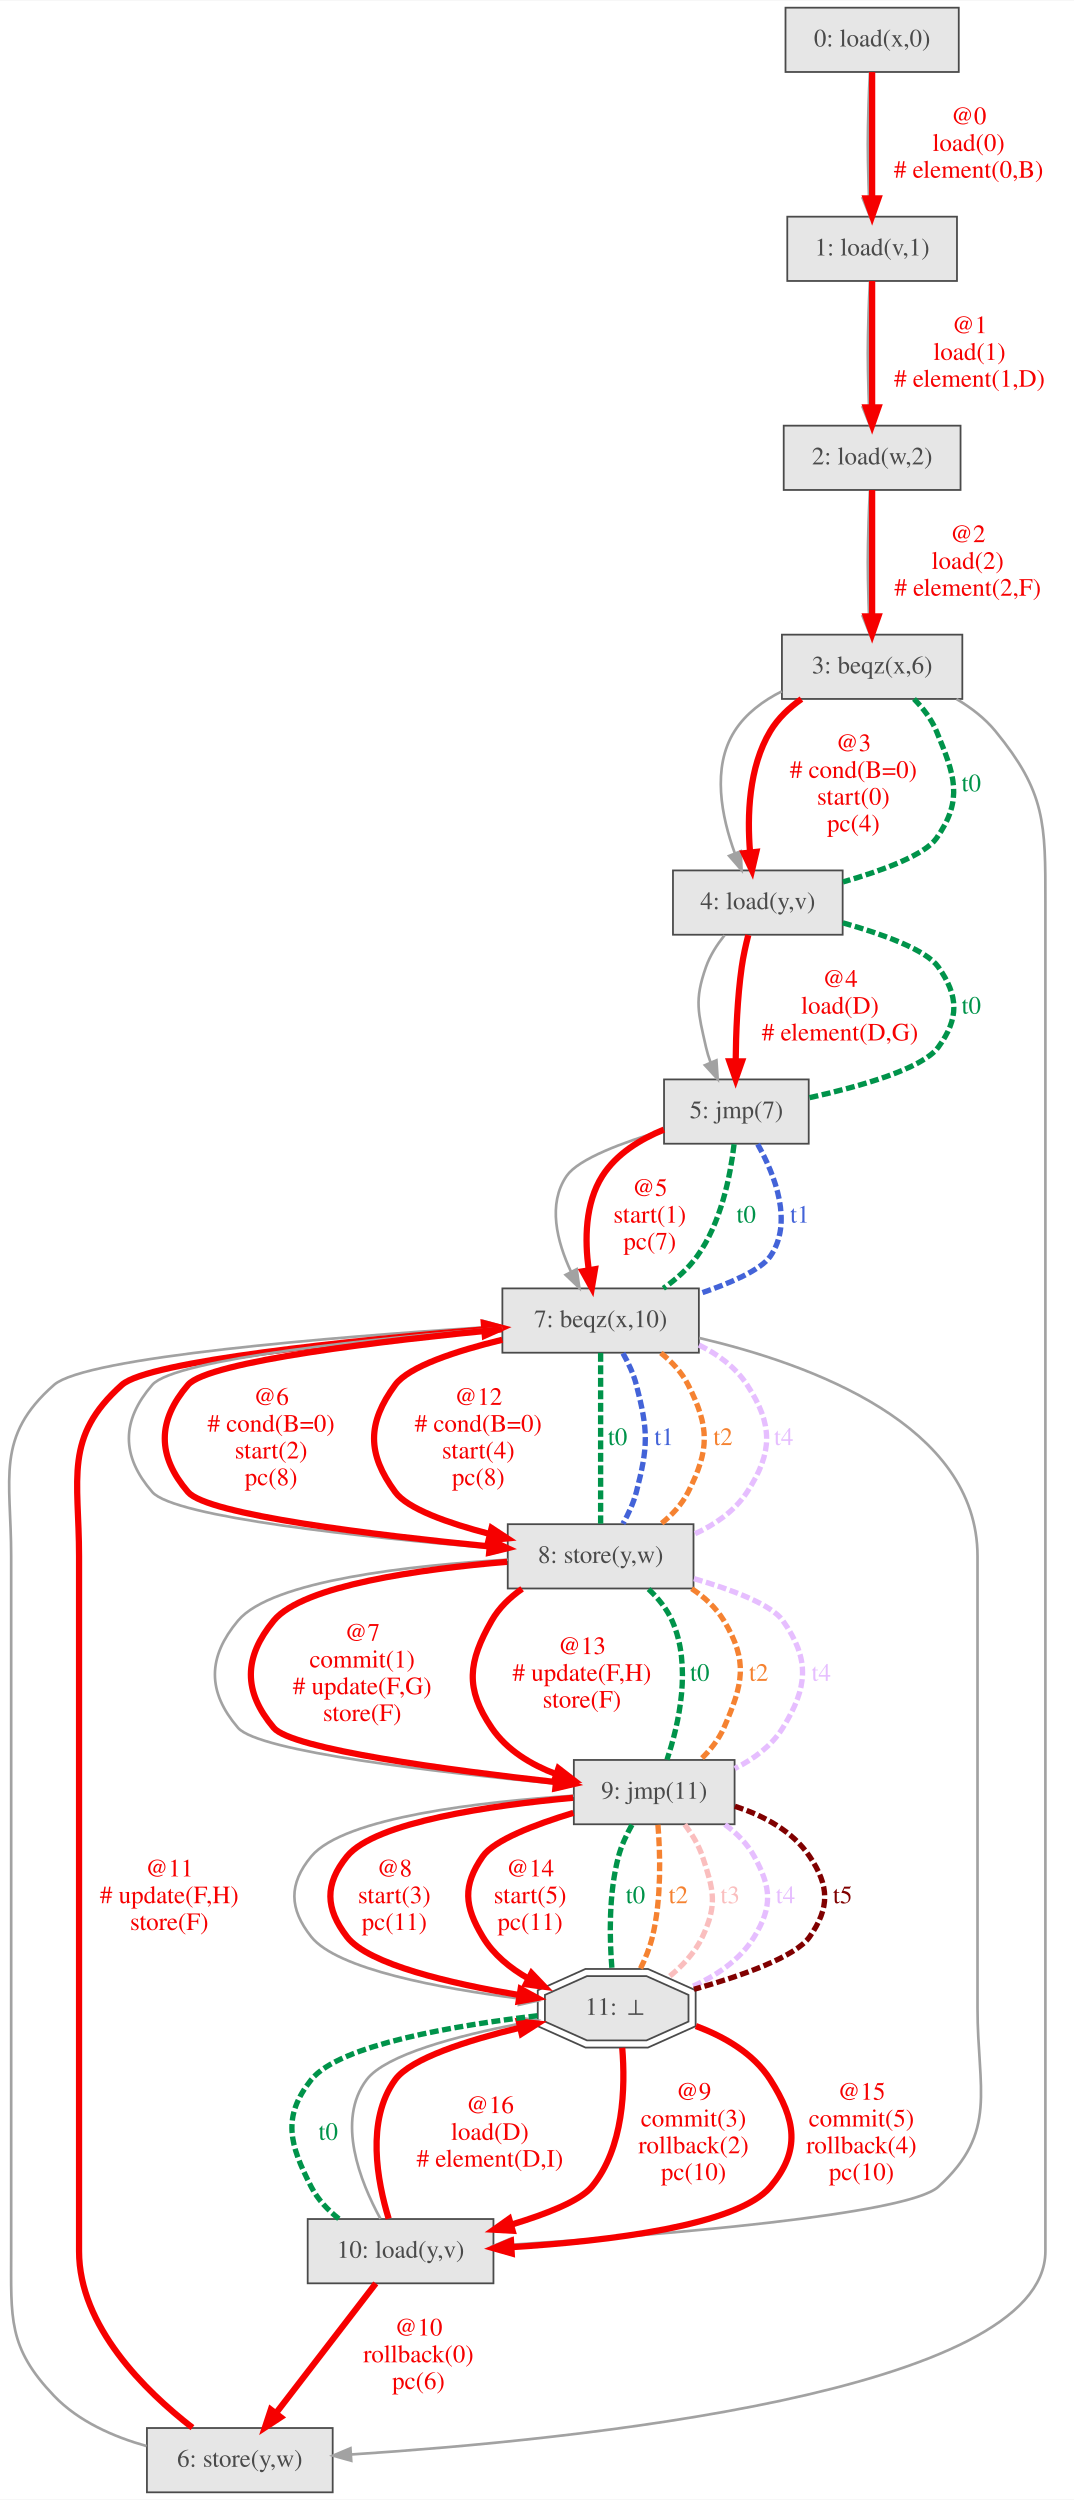
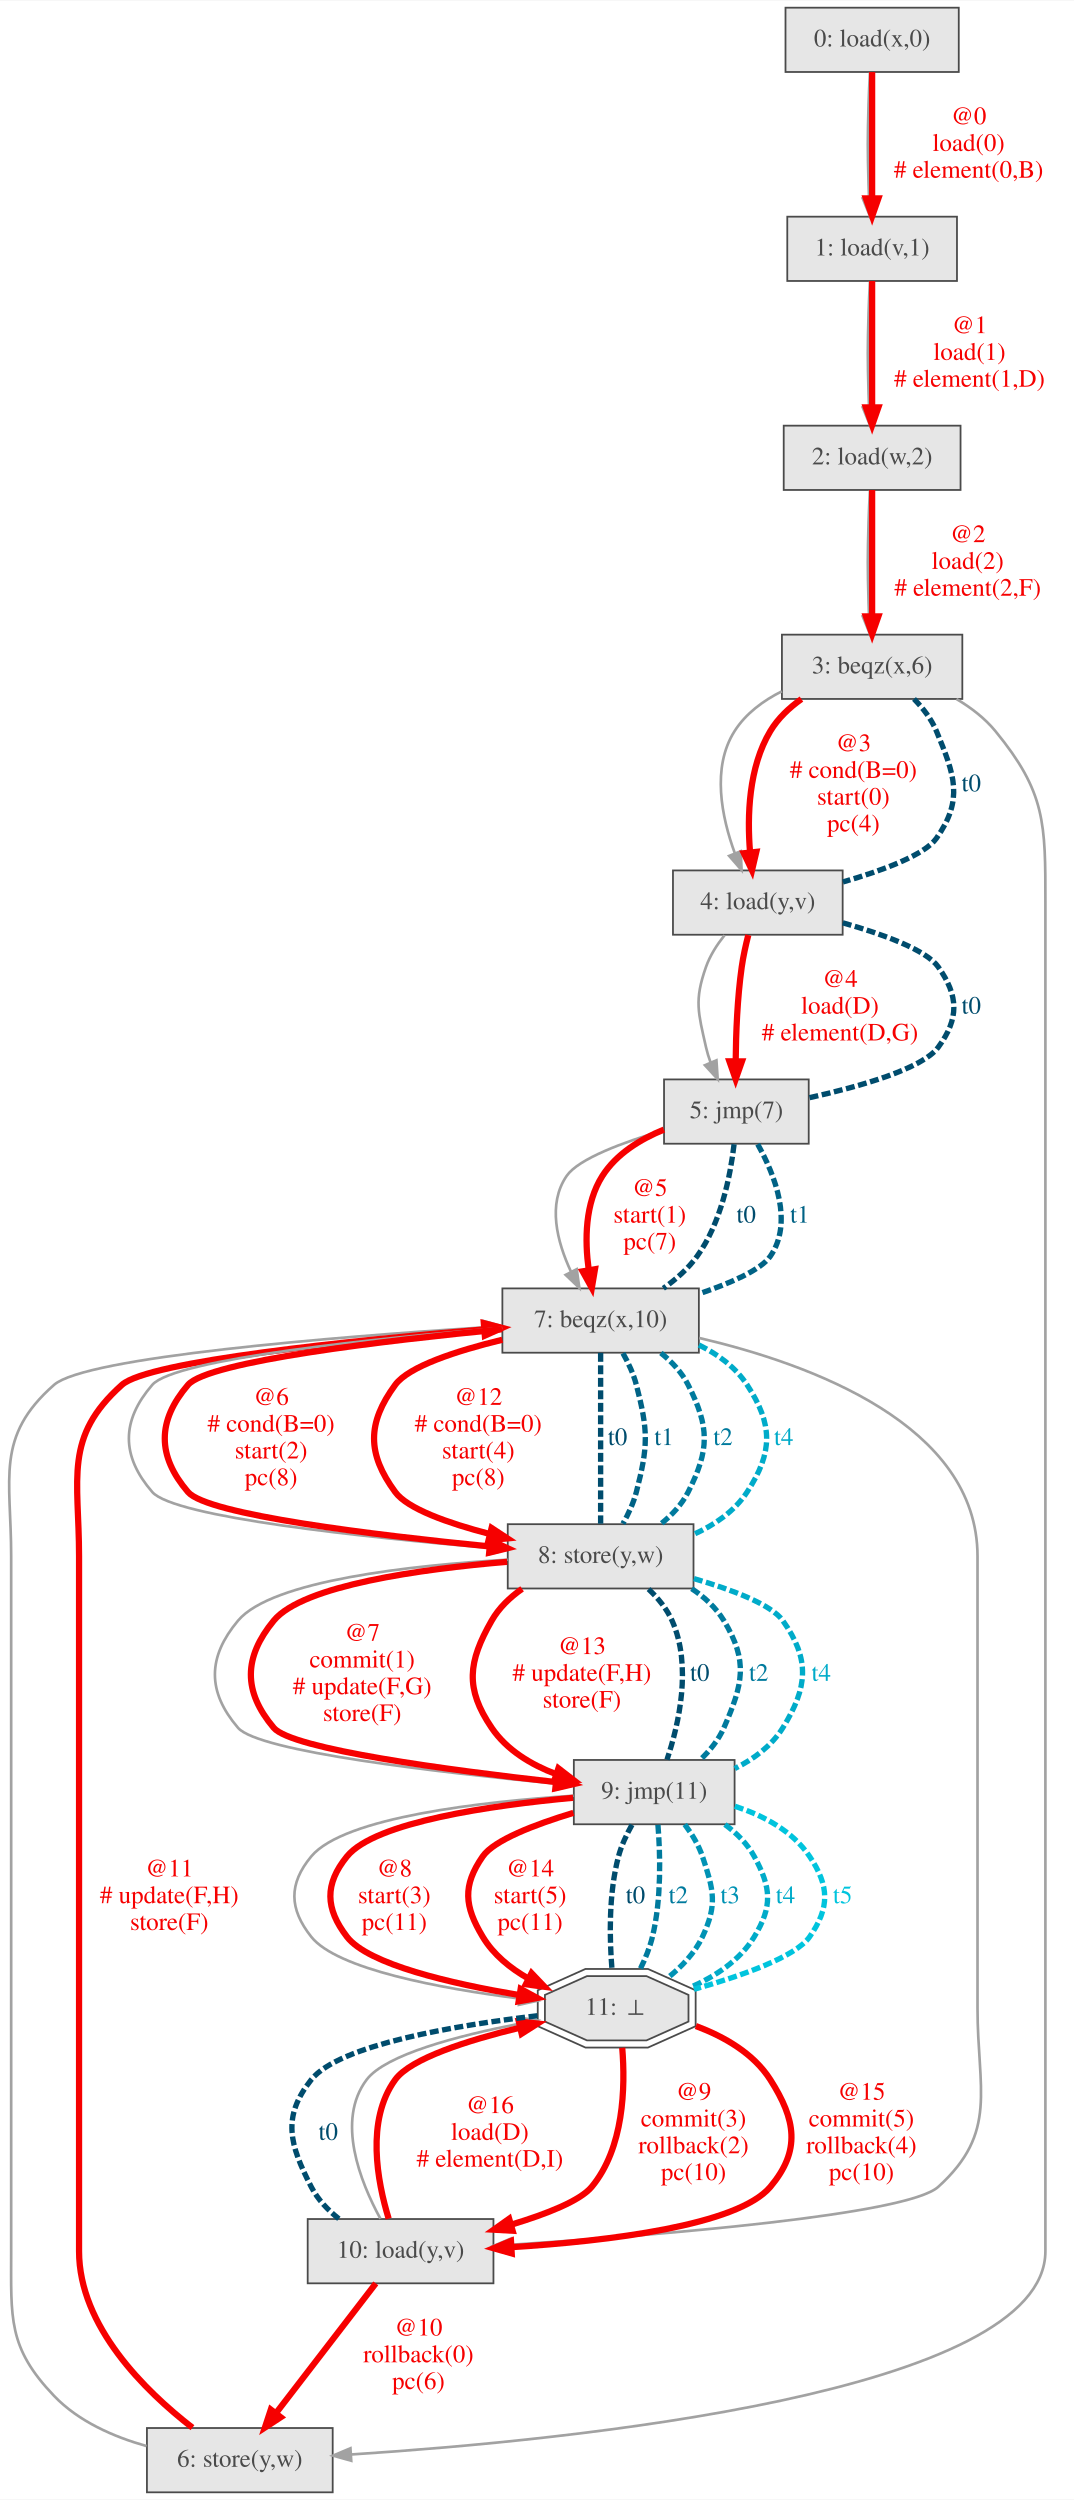
<svg xmlns="http://www.w3.org/2000/svg" width="601pt" height="1399pt" viewBox="0.00 0.00 601.26 1399.00">
  <g id="graph0" class="graph" transform="scale(1 1) rotate(0) translate(4 1395)">
    <polygon fill="#ffffff" stroke="transparent" points="-4,4 -4,-1395 597.255,-1395 597.255,4 -4,4" />
    <g id="node1" class="node">
      <polygon fill="#e6e6e6" stroke="#4a4a4a" points="532.755,-1391 435.755,-1391 435.755,-1355 532.755,-1355 532.755,-1391" />
      <text text-anchor="middle" x="484.255" y="-1369.3" font-family="Times,serif" font-size="14.00" fill="#4a4a4a">0: load(x,0)</text>
    </g>
    <g id="node2" class="node">
      <polygon fill="#e6e6e6" stroke="#4a4a4a" points="531.755,-1274 436.755,-1274 436.755,-1238 531.755,-1238 531.755,-1274" />
      <text text-anchor="middle" x="484.255" y="-1252.3" font-family="Times,serif" font-size="14.00" fill="#4a4a4a">1: load(v,1)</text>
    </g>
    <g id="edge1" class="edge">
      <path fill="none" stroke="#a2a2a2" stroke-width="1.5" d="M483.041,-1354.694C482.719,-1349.025 482.415,-1342.757 482.255,-1337 481.7,-1317.008 481.7,-1311.992 482.255,-1292 482.323,-1289.571 482.416,-1287.052 482.525,-1284.524" />
      <polygon fill="#a2a2a2" stroke="#a2a2a2" stroke-width="1.5" points="486.032,-1284.47 483.041,-1274.306 479.041,-1284.117 486.032,-1284.47" />
    </g>
    <g id="edge14" class="edge">
      <path fill="none" stroke="#f60000" stroke-width="3.5" d="M484.255,-1354.975C484.255,-1336.136 484.255,-1306.311 484.255,-1284.321" />
      <polygon fill="#f60000" stroke="#f60000" stroke-width="3.5" points="487.755,-1284.238 484.255,-1274.238 480.755,-1284.238 487.755,-1284.238" />
      <text text-anchor="middle" x="538.255" y="-1325.8" font-family="Times,serif" font-size="14.00" fill="#f60000">@0</text>
      <text text-anchor="middle" x="538.255" y="-1310.8" font-family="Times,serif" font-size="14.00" fill="#f60000">load(0)</text>
      <text text-anchor="middle" x="538.255" y="-1295.8" font-family="Times,serif" font-size="14.00" fill="#f60000"># element(0,B)</text>
    </g>
    <g id="node3" class="node">
      <polygon fill="#e6e6e6" stroke="#4a4a4a" points="533.755,-1157 434.755,-1157 434.755,-1121 533.755,-1121 533.755,-1157" />
      <text text-anchor="middle" x="484.255" y="-1135.3" font-family="Times,serif" font-size="14.00" fill="#4a4a4a">2: load(w,2)</text>
    </g>
    <g id="edge2" class="edge">
      <path fill="none" stroke="#a2a2a2" stroke-width="1.5" d="M483.041,-1237.694C482.719,-1232.025 482.415,-1225.757 482.255,-1220 481.7,-1200.008 481.7,-1194.992 482.255,-1175 482.323,-1172.571 482.416,-1170.052 482.525,-1167.524" />
      <polygon fill="#a2a2a2" stroke="#a2a2a2" stroke-width="1.5" points="486.032,-1167.47 483.041,-1157.306 479.041,-1167.117 486.032,-1167.47" />
    </g>
    <g id="edge15" class="edge">
      <path fill="none" stroke="#f60000" stroke-width="3.5" d="M484.255,-1237.975C484.255,-1219.136 484.255,-1189.311 484.255,-1167.321" />
      <polygon fill="#f60000" stroke="#f60000" stroke-width="3.5" points="487.755,-1167.238 484.255,-1157.238 480.755,-1167.238 487.755,-1167.238" />
      <text text-anchor="middle" x="538.755" y="-1208.8" font-family="Times,serif" font-size="14.00" fill="#f60000">@1</text>
      <text text-anchor="middle" x="538.755" y="-1193.8" font-family="Times,serif" font-size="14.00" fill="#f60000">load(1)</text>
      <text text-anchor="middle" x="538.755" y="-1178.8" font-family="Times,serif" font-size="14.00" fill="#f60000"># element(1,D)</text>
    </g>
    <g id="node4" class="node">
      <polygon fill="#e6e6e6" stroke="#4a4a4a" points="534.755,-1040 433.755,-1040 433.755,-1004 534.755,-1004 534.755,-1040" />
      <text text-anchor="middle" x="484.255" y="-1018.3" font-family="Times,serif" font-size="14.00" fill="#4a4a4a">3: beqz(x,6)</text>
    </g>
    <g id="edge3" class="edge">
      <path fill="none" stroke="#a2a2a2" stroke-width="1.5" d="M483.041,-1120.694C482.719,-1115.025 482.415,-1108.757 482.255,-1103 481.7,-1083.008 481.7,-1077.992 482.255,-1058 482.323,-1055.571 482.416,-1053.052 482.525,-1050.524" />
      <polygon fill="#a2a2a2" stroke="#a2a2a2" stroke-width="1.5" points="486.032,-1050.47 483.041,-1040.306 479.041,-1050.117 486.032,-1050.47" />
    </g>
    <g id="edge16" class="edge">
      <path fill="none" stroke="#f60000" stroke-width="3.5" d="M484.255,-1120.975C484.255,-1102.136 484.255,-1072.311 484.255,-1050.321" />
      <polygon fill="#f60000" stroke="#f60000" stroke-width="3.5" points="487.755,-1050.238 484.255,-1040.238 480.755,-1050.238 487.755,-1050.238" />
      <text text-anchor="middle" x="537.755" y="-1091.8" font-family="Times,serif" font-size="14.00" fill="#f60000">@2</text>
      <text text-anchor="middle" x="537.755" y="-1076.8" font-family="Times,serif" font-size="14.00" fill="#f60000">load(2)</text>
      <text text-anchor="middle" x="537.755" y="-1061.8" font-family="Times,serif" font-size="14.00" fill="#f60000"># element(2,F)</text>
    </g>
    <g id="node5" class="node">
      <polygon fill="#e6e6e6" stroke="#4a4a4a" points="467.755,-908 372.755,-908 372.755,-872 467.755,-872 467.755,-908" />
      <text text-anchor="middle" x="420.255" y="-886.3" font-family="Times,serif" font-size="14.00" fill="#4a4a4a">4: load(y,v)</text>
    </g>
    <g id="edge4" class="edge">
      <path fill="none" stroke="#a2a2a2" stroke-width="1.5" d="M433.704,-1008.274C423.243,-1003.029 413.514,-995.835 407.255,-986 394.297,-965.636 399.953,-937.933 407.426,-917.52" />
      <polygon fill="#a2a2a2" stroke="#a2a2a2" stroke-width="1.5" points="410.71,-918.734 411.166,-908.149 404.209,-916.139 410.71,-918.734" />
    </g>
    <g id="edge17" class="edge">
      <path fill="none" stroke="#f60000" stroke-width="3.5" d="M444.672,-1003.937C437.816,-999.07 431.529,-993.127 427.255,-986 415.091,-965.712 414.239,-938.507 415.908,-918.239" />
      <polygon fill="#f60000" stroke="#f60000" stroke-width="3.5" points="419.413,-918.38 417.002,-908.063 412.453,-917.632 419.413,-918.38" />
      <text text-anchor="middle" x="473.755" y="-974.8" font-family="Times,serif" font-size="14.00" fill="#f60000">@3</text>
      <text text-anchor="middle" x="473.755" y="-959.8" font-family="Times,serif" font-size="14.00" fill="#f60000"># cond(B=0)</text>
      <text text-anchor="middle" x="473.755" y="-944.8" font-family="Times,serif" font-size="14.00" fill="#f60000">start(0)</text>
      <text text-anchor="middle" x="473.755" y="-929.8" font-family="Times,serif" font-size="14.00" fill="#f60000">pc(4)</text>
    </g>
    <g id="edge31" class="edge">
-       <path fill="none" stroke="#00934a" stroke-width="3" stroke-dasharray="5,2" d="M507.697,-1003.995C512.791,-998.796 517.482,-992.696 520.255,-986 530.46,-961.363 535.589,-947.817 520.255,-926 513.73,-916.716 490.39,-908.043 467.9,-901.536" />
-       <text text-anchor="middle" x="539.755" y="-952.3" font-family="Times,serif" font-size="14.00" fill="#00934a"> t0</text>
+       <path fill="none" stroke="#004c6d" stroke-width="3" stroke-dasharray="5,2" d="M507.697,-1003.995C512.791,-998.796 517.482,-992.696 520.255,-986 530.46,-961.363 535.589,-947.817 520.255,-926 513.73,-916.716 490.39,-908.043 467.9,-901.536" />
+       <text text-anchor="middle" x="539.755" y="-952.3" font-family="Times,serif" font-size="14.00" fill="#004c6d"> t0</text>
    </g>
    <g id="node6" class="node">
      <polygon fill="#e6e6e6" stroke="#4a4a4a" points="182.255,-36 78.255,-36 78.255,0 182.255,0 182.255,-36" />
      <text text-anchor="middle" x="130.255" y="-14.3" font-family="Times,serif" font-size="14.00" fill="#4a4a4a">6: store(y,w)</text>
    </g>
    <g id="edge5" class="edge">
      <path fill="none" stroke="#a2a2a2" stroke-width="1.5" d="M531.456,-1003.976C539.606,-999.147 547.344,-993.209 553.255,-986 581.438,-951.634 581.255,-934.444 581.255,-890 581.255,-890 581.255,-890 581.255,-135 581.255,-55.633 316.257,-29.195 192.523,-21.176" />
      <polygon fill="#a2a2a2" stroke="#a2a2a2" stroke-width="1.5" points="192.631,-17.676 182.431,-20.543 192.193,-24.662 192.631,-17.676" />
    </g>
    <g id="node7" class="node">
      <polygon fill="#e6e6e6" stroke="#4a4a4a" points="448.755,-791 367.755,-791 367.755,-755 448.755,-755 448.755,-791" />
      <text text-anchor="middle" x="408.255" y="-769.3" font-family="Times,serif" font-size="14.00" fill="#4a4a4a">5: jmp(7)</text>
    </g>
    <g id="edge6" class="edge">
      <path fill="none" stroke="#a2a2a2" stroke-width="1.5" d="M401.61,-871.694C397.391,-866.419 393.498,-860.358 391.255,-854 384.603,-835.139 386.879,-828.515 391.255,-809 391.894,-806.155 392.783,-803.27 393.824,-800.435" />
      <polygon fill="#a2a2a2" stroke="#a2a2a2" stroke-width="1.5" points="397.091,-801.695 397.798,-791.124 390.653,-798.946 397.091,-801.695" />
    </g>
    <g id="edge18" class="edge">
      <path fill="none" stroke="#f60000" stroke-width="3.5" d="M414.933,-871.831C413.485,-866.168 412.088,-859.868 411.255,-854 408.781,-836.567 408.009,-816.825 407.866,-801.196" />
      <polygon fill="#f60000" stroke="#f60000" stroke-width="3.5" points="411.366,-801.107 407.854,-791.111 404.366,-801.115 411.366,-801.107" />
      <text text-anchor="middle" x="466.255" y="-842.8" font-family="Times,serif" font-size="14.00" fill="#f60000">@4</text>
      <text text-anchor="middle" x="466.255" y="-827.8" font-family="Times,serif" font-size="14.00" fill="#f60000">load(D)</text>
      <text text-anchor="middle" x="466.255" y="-812.8" font-family="Times,serif" font-size="14.00" fill="#f60000"># element(D,G)</text>
    </g>
    <g id="edge32" class="edge">
-       <path fill="none" stroke="#00934a" stroke-width="3" stroke-dasharray="5,2" d="M467.817,-878.68C490.7,-872.173 514.604,-863.432 521.255,-854 532.782,-837.655 533.058,-825.146 521.255,-809 512.477,-796.99 477.606,-787.068 448.895,-780.704" />
-       <text text-anchor="middle" x="539.755" y="-827.8" font-family="Times,serif" font-size="14.00" fill="#00934a"> t0</text>
+       <path fill="none" stroke="#004c6d" stroke-width="3" stroke-dasharray="5,2" d="M467.817,-878.68C490.7,-872.173 514.604,-863.432 521.255,-854 532.782,-837.655 533.058,-825.146 521.255,-809 512.477,-796.99 477.606,-787.068 448.895,-780.704" />
+       <text text-anchor="middle" x="539.755" y="-827.8" font-family="Times,serif" font-size="14.00" fill="#004c6d"> t0</text>
    </g>
    <g id="node8" class="node">
      <polygon fill="#e6e6e6" stroke="#4a4a4a" points="387.255,-674 277.255,-674 277.255,-638 387.255,-638 387.255,-674" />
      <text text-anchor="middle" x="332.255" y="-652.3" font-family="Times,serif" font-size="14.00" fill="#4a4a4a">7: beqz(x,10)</text>
    </g>
    <g id="edge8" class="edge">
      <path fill="none" stroke="#a2a2a2" stroke-width="1.5" d="M78.054,-25.886C59.534,-31.084 39.919,-39.704 26.255,-54 .312,-81.143 2.255,-97.453 2.255,-135 2.255,-524 2.255,-524 2.255,-524 2.255,-567.98 -6.766,-590.952 26.255,-620 43.961,-635.575 182.454,-646.774 266.939,-652.236" />
      <polygon fill="#a2a2a2" stroke="#a2a2a2" stroke-width="1.5" points="266.76,-655.731 276.962,-652.873 267.205,-648.745 266.76,-655.731" />
    </g>
    <g id="edge25" class="edge">
      <path fill="none" stroke="#f60000" stroke-width="3.5" d="M103.739,-36.187C77.192,-56.775 40.255,-92.972 40.255,-135 40.255,-524 40.255,-524 40.255,-524 40.255,-567.98 31.473,-590.682 64.255,-620 79.128,-633.301 192.435,-644.812 266.882,-651.045" />
      <polygon fill="#f60000" stroke="#f60000" stroke-width="3.5" points="266.861,-654.555 277.114,-651.889 267.436,-647.579 266.861,-654.555" />
      <text text-anchor="middle" x="90.755" y="-344.8" font-family="Times,serif" font-size="14.00" fill="#f60000">@11</text>
      <text text-anchor="middle" x="90.755" y="-329.8" font-family="Times,serif" font-size="14.00" fill="#f60000"># update(F,H)</text>
      <text text-anchor="middle" x="90.755" y="-314.8" font-family="Times,serif" font-size="14.00" fill="#f60000">store(F)</text>
    </g>
    <g id="edge7" class="edge">
      <path fill="none" stroke="#a2a2a2" stroke-width="1.5" d="M367.637,-762.586C344.92,-755.851 319.869,-746.579 313.255,-737 302.416,-721.301 307.819,-700.24 315.589,-683.529" />
      <polygon fill="#a2a2a2" stroke="#a2a2a2" stroke-width="1.5" points="318.89,-684.762 320.334,-674.266 312.66,-681.571 318.89,-684.762" />
    </g>
    <g id="edge19" class="edge">
      <path fill="none" stroke="#f60000" stroke-width="3.5" d="M367.694,-762.915C354.429,-757.496 341.101,-749.298 333.255,-737 323.453,-721.633 323.32,-701.063 325.578,-684.499" />
      <polygon fill="#f60000" stroke="#f60000" stroke-width="3.5" points="329.088,-684.734 327.329,-674.287 322.189,-683.551 329.088,-684.734" />
      <text text-anchor="middle" x="359.755" y="-725.8" font-family="Times,serif" font-size="14.00" fill="#f60000">@5</text>
      <text text-anchor="middle" x="359.755" y="-710.8" font-family="Times,serif" font-size="14.00" fill="#f60000">start(1)</text>
      <text text-anchor="middle" x="359.755" y="-695.8" font-family="Times,serif" font-size="14.00" fill="#f60000">pc(7)</text>
    </g>
    <g id="edge33" class="edge">
-       <path fill="none" stroke="#00934a" stroke-width="3" stroke-dasharray="5,2" d="M406.966,-754.692C404.935,-737.16 399.708,-710.685 386.255,-692 381.252,-685.051 374.46,-679.054 367.383,-674.058" />
-       <text text-anchor="middle" x="413.755" y="-710.8" font-family="Times,serif" font-size="14.00" fill="#00934a"> t0</text>
+       <path fill="none" stroke="#004c6d" stroke-width="3" stroke-dasharray="5,2" d="M406.966,-754.692C404.935,-737.16 399.708,-710.685 386.255,-692 381.252,-685.051 374.46,-679.054 367.383,-674.058" />
+       <text text-anchor="middle" x="413.755" y="-710.8" font-family="Times,serif" font-size="14.00" fill="#004c6d"> t0</text>
    </g>
    <g id="edge38" class="edge">
-       <path fill="none" stroke="#4363d8" stroke-width="3" stroke-dasharray="5,2" d="M420.177,-754.734C429.946,-737.233 440.222,-710.78 427.255,-692 422.044,-684.453 405.389,-677.096 387.447,-671.021" />
-       <text text-anchor="middle" x="443.755" y="-710.8" font-family="Times,serif" font-size="14.00" fill="#4363d8"> t1</text>
+       <path fill="none" stroke="#006285" stroke-width="3" stroke-dasharray="5,2" d="M420.177,-754.734C429.946,-737.233 440.222,-710.78 427.255,-692 422.044,-684.453 405.389,-677.096 387.447,-671.021" />
+       <text text-anchor="middle" x="443.755" y="-710.8" font-family="Times,serif" font-size="14.00" fill="#006285"> t1</text>
    </g>
    <g id="node9" class="node">
      <polygon fill="#e6e6e6" stroke="#4a4a4a" points="384.255,-542 280.255,-542 280.255,-506 384.255,-506 384.255,-542" />
      <text text-anchor="middle" x="332.255" y="-520.3" font-family="Times,serif" font-size="14.00" fill="#4a4a4a">8: store(y,w)</text>
    </g>
    <g id="edge9" class="edge">
      <path fill="none" stroke="#a2a2a2" stroke-width="1.5" d="M277.16,-651.889C207.175,-646.098 93.906,-634.595 81.255,-620 63.789,-599.85 63.789,-580.15 81.255,-560 93.485,-545.891 199.744,-534.672 270.03,-528.708" />
      <polygon fill="#a2a2a2" stroke="#a2a2a2" stroke-width="1.5" points="270.449,-532.186 280.124,-527.867 269.868,-525.21 270.449,-532.186" />
    </g>
    <g id="edge20" class="edge">
      <path fill="none" stroke="#f60000" stroke-width="3.5" d="M277.066,-651.143C212.399,-644.883 112.574,-633.219 101.255,-620 83.912,-599.744 83.912,-580.256 101.255,-560 112.171,-547.251 205.411,-535.948 270.039,-529.545" />
      <polygon fill="#f60000" stroke="#f60000" stroke-width="3.5" points="270.536,-533.013 280.149,-528.56 269.857,-526.046 270.536,-533.013" />
      <text text-anchor="middle" x="147.755" y="-608.8" font-family="Times,serif" font-size="14.00" fill="#f60000">@6</text>
      <text text-anchor="middle" x="147.755" y="-593.8" font-family="Times,serif" font-size="14.00" fill="#f60000"># cond(B=0)</text>
      <text text-anchor="middle" x="147.755" y="-578.8" font-family="Times,serif" font-size="14.00" fill="#f60000">start(2)</text>
      <text text-anchor="middle" x="147.755" y="-563.8" font-family="Times,serif" font-size="14.00" fill="#f60000">pc(8)</text>
    </g>
    <g id="edge26" class="edge">
      <path fill="none" stroke="#f60000" stroke-width="3.5" d="M277.242,-645.265C251.501,-639.013 224.843,-630.326 217.255,-620 201.465,-598.511 201.465,-581.489 217.255,-560 224.138,-550.633 246.715,-542.615 270.064,-536.539" />
      <polygon fill="#f60000" stroke="#f60000" stroke-width="3.5" points="271.211,-539.861 280.074,-534.056 269.525,-533.067 271.211,-539.861" />
      <text text-anchor="middle" x="263.755" y="-608.8" font-family="Times,serif" font-size="14.00" fill="#f60000">@12</text>
      <text text-anchor="middle" x="263.755" y="-593.8" font-family="Times,serif" font-size="14.00" fill="#f60000"># cond(B=0)</text>
      <text text-anchor="middle" x="263.755" y="-578.8" font-family="Times,serif" font-size="14.00" fill="#f60000">start(4)</text>
      <text text-anchor="middle" x="263.755" y="-563.8" font-family="Times,serif" font-size="14.00" fill="#f60000">pc(8)</text>
    </g>
    <g id="edge34" class="edge">
-       <path fill="none" stroke="#00934a" stroke-width="3" stroke-dasharray="5,2" d="M332.255,-637.923C332.255,-612.786 332.255,-567.528 332.255,-542.283" />
-       <text text-anchor="middle" x="341.755" y="-586.3" font-family="Times,serif" font-size="14.00" fill="#00934a"> t0</text>
+       <path fill="none" stroke="#004c6d" stroke-width="3" stroke-dasharray="5,2" d="M332.255,-637.923C332.255,-612.786 332.255,-567.528 332.255,-542.283" />
+       <text text-anchor="middle" x="341.755" y="-586.3" font-family="Times,serif" font-size="14.00" fill="#004c6d"> t0</text>
    </g>
    <g id="edge39" class="edge">
-       <path fill="none" stroke="#4363d8" stroke-width="3" stroke-dasharray="5,2" d="M344.751,-637.706C347.821,-632.248 350.677,-626.091 352.255,-620 358.945,-594.186 358.945,-585.814 352.255,-560 350.677,-553.909 347.821,-547.752 344.751,-542.294" />
-       <text text-anchor="middle" x="367.755" y="-586.3" font-family="Times,serif" font-size="14.00" fill="#4363d8"> t1</text>
+       <path fill="none" stroke="#006285" stroke-width="3" stroke-dasharray="5,2" d="M344.751,-637.706C347.821,-632.248 350.677,-626.091 352.255,-620 358.945,-594.186 358.945,-585.814 352.255,-560 350.677,-553.909 347.821,-547.752 344.751,-542.294" />
+       <text text-anchor="middle" x="367.755" y="-586.3" font-family="Times,serif" font-size="14.00" fill="#006285"> t1</text>
    </g>
    <g id="edge40" class="edge">
-       <path fill="none" stroke="#f58231" stroke-width="3" stroke-dasharray="5,2" d="M365.99,-637.853C372.145,-632.918 377.728,-626.97 381.255,-620 393.299,-596.208 393.299,-583.792 381.255,-560 377.728,-553.03 372.145,-547.082 365.99,-542.147" />
-       <text text-anchor="middle" x="400.755" y="-586.3" font-family="Times,serif" font-size="14.00" fill="#f58231"> t2</text>
+       <path fill="none" stroke="#007a9d" stroke-width="3" stroke-dasharray="5,2" d="M365.99,-637.853C372.145,-632.918 377.728,-626.97 381.255,-620 393.299,-596.208 393.299,-583.792 381.255,-560 377.728,-553.03 372.145,-547.082 365.99,-542.147" />
+       <text text-anchor="middle" x="400.755" y="-586.3" font-family="Times,serif" font-size="14.00" fill="#007a9d"> t2</text>
    </g>
    <g id="edge44" class="edge">
-       <path fill="none" stroke="#e6beff" stroke-width="3" stroke-dasharray="5,2" d="M387.282,-642.308C397.942,-637.085 407.794,-629.893 414.255,-620 428.837,-597.673 428.837,-582.327 414.255,-560 407.199,-549.196 396.099,-541.613 384.318,-536.299" />
-       <text text-anchor="middle" x="434.755" y="-586.3" font-family="Times,serif" font-size="14.00" fill="#e6beff"> t4</text>
+       <path fill="none" stroke="#00abc9" stroke-width="3" stroke-dasharray="5,2" d="M387.282,-642.308C397.942,-637.085 407.794,-629.893 414.255,-620 428.837,-597.673 428.837,-582.327 414.255,-560 407.199,-549.196 396.099,-541.613 384.318,-536.299" />
+       <text text-anchor="middle" x="434.755" y="-586.3" font-family="Times,serif" font-size="14.00" fill="#00abc9"> t4</text>
    </g>
    <g id="node10" class="node">
      <polygon fill="#e6e6e6" stroke="#4a4a4a" points="272.255,-153 168.255,-153 168.255,-117 272.255,-117 272.255,-153" />
      <text text-anchor="middle" x="220.255" y="-131.3" font-family="Times,serif" font-size="14.00" fill="#4a4a4a">10: load(y,v)</text>
    </g>
    <g id="edge10" class="edge">
      <path fill="none" stroke="#a2a2a2" stroke-width="1.5" d="M387.418,-646.253C449.935,-631.663 543.255,-597.564 543.255,-524 543.255,-524 543.255,-524 543.255,-271 543.255,-225.493 554.964,-201.572 521.255,-171 503.924,-155.281 365.423,-144.029 282.46,-138.623" />
      <polygon fill="#a2a2a2" stroke="#a2a2a2" stroke-width="1.5" points="282.585,-135.124 272.381,-137.977 282.137,-142.109 282.585,-135.124" />
    </g>
    <g id="node11" class="node">
      <polygon fill="#e6e6e6" stroke="#4a4a4a" points="407.255,-410 317.255,-410 317.255,-374 407.255,-374 407.255,-410" />
      <text text-anchor="middle" x="362.255" y="-388.3" font-family="Times,serif" font-size="14.00" fill="#4a4a4a">9: jmp(11)</text>
    </g>
    <g id="edge11" class="edge">
      <path fill="none" stroke="#a2a2a2" stroke-width="1.5" d="M280.242,-522.137C226.595,-518.992 148.168,-510.561 129.255,-488 112.124,-467.564 111.898,-448.245 129.255,-428 140.699,-414.653 241.728,-403.006 306.942,-396.789" />
      <polygon fill="#a2a2a2" stroke="#a2a2a2" stroke-width="1.5" points="307.452,-400.257 317.082,-395.839 306.799,-393.287 307.452,-400.257" />
    </g>
    <g id="edge21" class="edge">
      <path fill="none" stroke="#f60000" stroke-width="3.5" d="M279.934,-520.936C231.822,-516.897 165.555,-507.819 149.255,-488 132.317,-467.404 132.042,-448.367 149.255,-428 159.396,-416.001 247.51,-404.287 307.183,-397.625" />
      <polygon fill="#f60000" stroke="#f60000" stroke-width="3.5" points="307.676,-401.092 317.234,-396.521 306.911,-394.134 307.676,-401.092" />
      <text text-anchor="middle" x="198.755" y="-476.8" font-family="Times,serif" font-size="14.00" fill="#f60000">@7</text>
      <text text-anchor="middle" x="198.755" y="-461.8" font-family="Times,serif" font-size="14.00" fill="#f60000">commit(1)</text>
      <text text-anchor="middle" x="198.755" y="-446.8" font-family="Times,serif" font-size="14.00" fill="#f60000"># update(F,G)</text>
      <text text-anchor="middle" x="198.755" y="-431.8" font-family="Times,serif" font-size="14.00" fill="#f60000">store(F)</text>
    </g>
    <g id="edge27" class="edge">
      <path fill="none" stroke="#f60000" stroke-width="3.5" d="M288.284,-505.806C281.466,-501.03 275.341,-495.155 271.255,-488 258.033,-464.842 256.264,-450.053 271.255,-428 279.715,-415.556 293.212,-407.414 307.249,-402.086" />
      <polygon fill="#f60000" stroke="#f60000" stroke-width="3.5" points="308.622,-405.317 316.998,-398.829 306.404,-398.678 308.622,-405.317" />
      <text text-anchor="middle" x="321.755" y="-469.3" font-family="Times,serif" font-size="14.00" fill="#f60000">@13</text>
      <text text-anchor="middle" x="321.755" y="-454.3" font-family="Times,serif" font-size="14.00" fill="#f60000"># update(F,H)</text>
      <text text-anchor="middle" x="321.755" y="-439.3" font-family="Times,serif" font-size="14.00" fill="#f60000">store(F)</text>
    </g>
    <g id="edge35" class="edge">
-       <path fill="none" stroke="#00934a" stroke-width="3" stroke-dasharray="5,2" d="M359.078,-505.645C364.419,-500.599 369.291,-494.657 372.255,-488 383.504,-462.743 376.098,-430.163 369.412,-410.193" />
-       <text text-anchor="middle" x="387.755" y="-454.3" font-family="Times,serif" font-size="14.00" fill="#00934a"> t0</text>
+       <path fill="none" stroke="#004c6d" stroke-width="3" stroke-dasharray="5,2" d="M359.078,-505.645C364.419,-500.599 369.291,-494.657 372.255,-488 383.504,-462.743 376.098,-430.163 369.412,-410.193" />
+       <text text-anchor="middle" x="387.755" y="-454.3" font-family="Times,serif" font-size="14.00" fill="#004c6d"> t0</text>
    </g>
    <g id="edge41" class="edge">
-       <path fill="none" stroke="#f58231" stroke-width="3" stroke-dasharray="5,2" d="M383.252,-505.88C390.423,-501.156 396.843,-495.279 401.255,-488 415.079,-465.196 411.951,-452.428 401.255,-428 398.299,-421.247 393.382,-415.199 388.018,-410.075" />
-       <text text-anchor="middle" x="420.755" y="-454.3" font-family="Times,serif" font-size="14.00" fill="#f58231"> t2</text>
+       <path fill="none" stroke="#007a9d" stroke-width="3" stroke-dasharray="5,2" d="M383.252,-505.88C390.423,-501.156 396.843,-495.279 401.255,-488 415.079,-465.196 411.951,-452.428 401.255,-428 398.299,-421.247 393.382,-415.199 388.018,-410.075" />
+       <text text-anchor="middle" x="420.755" y="-454.3" font-family="Times,serif" font-size="14.00" fill="#007a9d"> t2</text>
    </g>
    <g id="edge45" class="edge">
-       <path fill="none" stroke="#e6beff" stroke-width="3" stroke-dasharray="5,2" d="M384.482,-511.536C406.246,-505.187 427.938,-496.93 434.255,-488 449.657,-466.231 448.275,-450.684 434.255,-428 428.01,-417.895 417.975,-410.532 407.354,-405.203" />
-       <text text-anchor="middle" x="455.755" y="-454.3" font-family="Times,serif" font-size="14.00" fill="#e6beff"> t4</text>
+       <path fill="none" stroke="#00abc9" stroke-width="3" stroke-dasharray="5,2" d="M384.482,-511.536C406.246,-505.187 427.938,-496.93 434.255,-488 449.657,-466.231 448.275,-450.684 434.255,-428 428.01,-417.895 417.975,-410.532 407.354,-405.203" />
+       <text text-anchor="middle" x="455.755" y="-454.3" font-family="Times,serif" font-size="14.00" fill="#00abc9"> t4</text>
    </g>
    <g id="edge24" class="edge">
      <path fill="none" stroke="#f60000" stroke-width="3.5" d="M206.39,-116.975C191.437,-97.536 167.488,-66.402 150.445,-44.247" />
      <polygon fill="#f60000" stroke="#f60000" stroke-width="3.5" points="153.156,-42.03 144.285,-36.238 147.608,-46.298 153.156,-42.03" />
      <text text-anchor="middle" x="230.255" y="-87.8" font-family="Times,serif" font-size="14.00" fill="#f60000">@10</text>
      <text text-anchor="middle" x="230.255" y="-72.8" font-family="Times,serif" font-size="14.00" fill="#f60000">rollback(0)</text>
      <text text-anchor="middle" x="230.255" y="-57.8" font-family="Times,serif" font-size="14.00" fill="#f60000">pc(6)</text>
    </g>
    <g id="node12" class="node">
      <polygon fill="#e6e6e6" stroke="#4a4a4a" points="381.445,-263.544 381.445,-278.456 357.902,-289 324.608,-289 301.066,-278.456 301.066,-263.544 324.608,-253 357.902,-253 381.445,-263.544" />
      <polygon fill="none" stroke="#4a4a4a" points="385.454,-260.955 385.454,-281.045 358.761,-293 323.75,-293 297.057,-281.045 297.057,-260.955 323.75,-249 358.761,-249 385.454,-260.955" />
      <text text-anchor="middle" x="341.255" y="-267.3" font-family="Times,serif" font-size="14.00" fill="#4a4a4a">11: ⊥</text>
    </g>
    <g id="edge13" class="edge">
      <path fill="none" stroke="#a2a2a2" stroke-width="1.5" d="M208.97,-153.155C197.621,-173.99 184.067,-208.213 201.255,-231 211.82,-245.005 252.083,-255.582 286.736,-262.331" />
      <polygon fill="#a2a2a2" stroke="#a2a2a2" stroke-width="1.5" points="286.326,-265.815 296.799,-264.218 287.615,-258.935 286.326,-265.815" />
    </g>
    <g id="edge30" class="edge">
      <path fill="none" stroke="#f60000" stroke-width="3.5" d="M213.59,-153.205C207.211,-174.087 200.765,-208.354 217.255,-231 225.929,-242.911 257.885,-253.058 287.183,-260.151" />
      <polygon fill="#f60000" stroke="#f60000" stroke-width="3.5" points="286.445,-263.573 296.979,-262.438 288.036,-256.757 286.445,-263.573" />
      <text text-anchor="middle" x="270.255" y="-212.3" font-family="Times,serif" font-size="14.00" fill="#f60000">@16</text>
      <text text-anchor="middle" x="270.255" y="-197.3" font-family="Times,serif" font-size="14.00" fill="#f60000">load(D)</text>
      <text text-anchor="middle" x="270.255" y="-182.3" font-family="Times,serif" font-size="14.00" fill="#f60000"># element(D,I)</text>
    </g>
    <g id="edge12" class="edge">
      <path fill="none" stroke="#a2a2a2" stroke-width="1.5" d="M317.144,-389.993C266.37,-386.678 188.557,-378.052 170.255,-356 157.483,-340.61 157.828,-326.67 170.255,-311 184.668,-292.827 242.351,-282.127 286.779,-276.435" />
      <polygon fill="#a2a2a2" stroke="#a2a2a2" stroke-width="1.5" points="287.394,-279.886 296.894,-275.195 286.542,-272.938 287.394,-279.886" />
    </g>
    <g id="edge22" class="edge">
      <path fill="none" stroke="#f60000" stroke-width="3.5" d="M316.857,-388.839C271.377,-384.616 205.933,-375.299 190.255,-356 177.645,-340.477 178.058,-326.85 190.255,-311 202.174,-295.513 248.531,-284.786 286.773,-278.368" />
      <polygon fill="#f60000" stroke="#f60000" stroke-width="3.5" points="287.485,-281.798 296.8,-276.75 286.37,-274.888 287.485,-281.798" />
      <text text-anchor="middle" x="216.755" y="-344.8" font-family="Times,serif" font-size="14.00" fill="#f60000">@8</text>
      <text text-anchor="middle" x="216.755" y="-329.8" font-family="Times,serif" font-size="14.00" fill="#f60000">start(3)</text>
      <text text-anchor="middle" x="216.755" y="-314.8" font-family="Times,serif" font-size="14.00" fill="#f60000">pc(11)</text>
    </g>
    <g id="edge28" class="edge">
      <path fill="none" stroke="#f60000" stroke-width="3.5" d="M317.02,-380.391C295.261,-373.8 272.541,-365.071 266.255,-356 254.864,-339.562 255.965,-328.15 266.255,-311 272.245,-301.017 281.666,-293.389 291.834,-287.611" />
      <polygon fill="#f60000" stroke="#f60000" stroke-width="3.5" points="293.571,-290.654 300.894,-282.998 290.395,-284.416 293.571,-290.654" />
      <text text-anchor="middle" x="292.755" y="-344.8" font-family="Times,serif" font-size="14.00" fill="#f60000">@14</text>
      <text text-anchor="middle" x="292.755" y="-329.8" font-family="Times,serif" font-size="14.00" fill="#f60000">start(5)</text>
      <text text-anchor="middle" x="292.755" y="-314.8" font-family="Times,serif" font-size="14.00" fill="#f60000">pc(11)</text>
    </g>
    <g id="edge36" class="edge">
-       <path fill="none" stroke="#00934a" stroke-width="3" stroke-dasharray="5,2" d="M349.806,-373.694C346.737,-368.236 343.87,-362.081 342.255,-356 336.728,-335.174 337.18,-310.456 338.589,-293.059" />
-       <text text-anchor="middle" x="351.755" y="-329.8" font-family="Times,serif" font-size="14.00" fill="#00934a"> t0</text>
+       <path fill="none" stroke="#004c6d" stroke-width="3" stroke-dasharray="5,2" d="M349.806,-373.694C346.737,-368.236 343.87,-362.081 342.255,-356 336.728,-335.174 337.18,-310.456 338.589,-293.059" />
+       <text text-anchor="middle" x="351.755" y="-329.8" font-family="Times,serif" font-size="14.00" fill="#004c6d"> t0</text>
    </g>
    <g id="edge42" class="edge">
-       <path fill="none" stroke="#f58231" stroke-width="3" stroke-dasharray="5,2" d="M364.337,-373.694C365.686,-357.084 366.361,-332.047 361.255,-311 359.791,-304.964 357.289,-298.794 354.54,-293.163" />
-       <text text-anchor="middle" x="375.755" y="-329.8" font-family="Times,serif" font-size="14.00" fill="#f58231"> t2</text>
+       <path fill="none" stroke="#007a9d" stroke-width="3" stroke-dasharray="5,2" d="M364.337,-373.694C365.686,-357.084 366.361,-332.047 361.255,-311 359.791,-304.964 357.289,-298.794 354.54,-293.163" />
+       <text text-anchor="middle" x="375.755" y="-329.8" font-family="Times,serif" font-size="14.00" fill="#007a9d"> t2</text>
    </g>
    <g id="edge43" class="edge">
-       <path fill="none" stroke="#fabebe" stroke-width="3" stroke-dasharray="5,2" d="M379.351,-373.891C383.387,-368.528 387.131,-362.374 389.255,-356 395.58,-337.026 397.739,-329.112 389.255,-311 385.022,-301.962 377.633,-294.255 369.902,-288.088" />
-       <text text-anchor="middle" x="404.755" y="-329.8" font-family="Times,serif" font-size="14.00" fill="#fabebe"> t3</text>
+       <path fill="none" stroke="#0092b4" stroke-width="3" stroke-dasharray="5,2" d="M379.351,-373.891C383.387,-368.528 387.131,-362.374 389.255,-356 395.58,-337.026 397.739,-329.112 389.255,-311 385.022,-301.962 377.633,-294.255 369.902,-288.088" />
+       <text text-anchor="middle" x="404.755" y="-329.8" font-family="Times,serif" font-size="14.00" fill="#0092b4"> t3</text>
    </g>
    <g id="edge46" class="edge">
-       <path fill="none" stroke="#e6beff" stroke-width="3" stroke-dasharray="5,2" d="M401.844,-373.849C408.435,-369.01 414.379,-363.101 418.255,-356 427.839,-338.446 428.638,-328.094 418.255,-311 410.2,-297.738 396.162,-288.673 382.26,-282.574" />
-       <text text-anchor="middle" x="435.755" y="-329.8" font-family="Times,serif" font-size="14.00" fill="#e6beff"> t4</text>
+       <path fill="none" stroke="#00abc9" stroke-width="3" stroke-dasharray="5,2" d="M401.844,-373.849C408.435,-369.01 414.379,-363.101 418.255,-356 427.839,-338.446 428.638,-328.094 418.255,-311 410.2,-297.738 396.162,-288.673 382.26,-282.574" />
+       <text text-anchor="middle" x="435.755" y="-329.8" font-family="Times,serif" font-size="14.00" fill="#00abc9"> t4</text>
    </g>
    <g id="edge47" class="edge">
-       <path fill="none" stroke="#800000" stroke-width="3" stroke-dasharray="5,2" d="M407.399,-384.094C423.368,-378.889 439.717,-370.269 449.255,-356 460.37,-339.373 460.681,-327.415 449.255,-311 441.431,-299.759 411.051,-289.093 384.498,-281.607" />
-       <text text-anchor="middle" x="467.755" y="-329.8" font-family="Times,serif" font-size="14.00" fill="#800000"> t5</text>
+       <path fill="none" stroke="#00c4dd" stroke-width="3" stroke-dasharray="5,2" d="M407.399,-384.094C423.368,-378.889 439.717,-370.269 449.255,-356 460.37,-339.373 460.681,-327.415 449.255,-311 441.431,-299.759 411.051,-289.093 384.498,-281.607" />
+       <text text-anchor="middle" x="467.755" y="-329.8" font-family="Times,serif" font-size="14.00" fill="#00c4dd"> t5</text>
    </g>
    <g id="edge23" class="edge">
      <path fill="none" stroke="#f60000" stroke-width="3.5" d="M344.349,-248.881C346.17,-226.672 345.279,-192.72 327.255,-171 320.802,-163.223 302.184,-155.87 282.25,-149.861" />
      <polygon fill="#f60000" stroke="#f60000" stroke-width="3.5" points="282.984,-146.43 272.406,-147.023 281.045,-153.156 282.984,-146.43" />
      <text text-anchor="middle" x="384.255" y="-219.8" font-family="Times,serif" font-size="14.00" fill="#f60000">@9</text>
      <text text-anchor="middle" x="384.255" y="-204.8" font-family="Times,serif" font-size="14.00" fill="#f60000">commit(3)</text>
      <text text-anchor="middle" x="384.255" y="-189.8" font-family="Times,serif" font-size="14.00" fill="#f60000">rollback(2)</text>
      <text text-anchor="middle" x="384.255" y="-174.8" font-family="Times,serif" font-size="14.00" fill="#f60000">pc(10)</text>
    </g>
    <g id="edge29" class="edge">
      <path fill="none" stroke="#f60000" stroke-width="3.5" d="M385.565,-261.052C401.512,-255.104 417.87,-245.716 427.255,-231 441.594,-208.517 444.42,-191.408 427.255,-171 409.002,-149.299 336.566,-140.678 282.495,-137.255" />
      <polygon fill="#f60000" stroke="#f60000" stroke-width="3.5" points="282.477,-133.748 272.289,-136.655 282.067,-140.736 282.477,-133.748" />
      <text text-anchor="middle" x="478.255" y="-219.8" font-family="Times,serif" font-size="14.00" fill="#f60000">@15</text>
      <text text-anchor="middle" x="478.255" y="-204.8" font-family="Times,serif" font-size="14.00" fill="#f60000">commit(5)</text>
      <text text-anchor="middle" x="478.255" y="-189.8" font-family="Times,serif" font-size="14.00" fill="#f60000">rollback(4)</text>
      <text text-anchor="middle" x="478.255" y="-174.8" font-family="Times,serif" font-size="14.00" fill="#f60000">pc(10)</text>
    </g>
    <g id="edge37" class="edge">
-       <path fill="none" stroke="#00934a" stroke-width="3" stroke-dasharray="5,2" d="M296.894,-266.805C251.6,-261.495 185.791,-250.588 170.255,-231 153.685,-210.107 158.098,-194.734 170.255,-171 173.864,-163.955 179.564,-157.975 185.845,-153.033" />
-       <text text-anchor="middle" x="179.755" y="-197.3" font-family="Times,serif" font-size="14.00" fill="#00934a"> t0</text>
+       <path fill="none" stroke="#004c6d" stroke-width="3" stroke-dasharray="5,2" d="M296.894,-266.805C251.6,-261.495 185.791,-250.588 170.255,-231 153.685,-210.107 158.098,-194.734 170.255,-171 173.864,-163.955 179.564,-157.975 185.845,-153.033" />
+       <text text-anchor="middle" x="179.755" y="-197.3" font-family="Times,serif" font-size="14.00" fill="#004c6d"> t0</text>
    </g>
  </g>
</svg>
